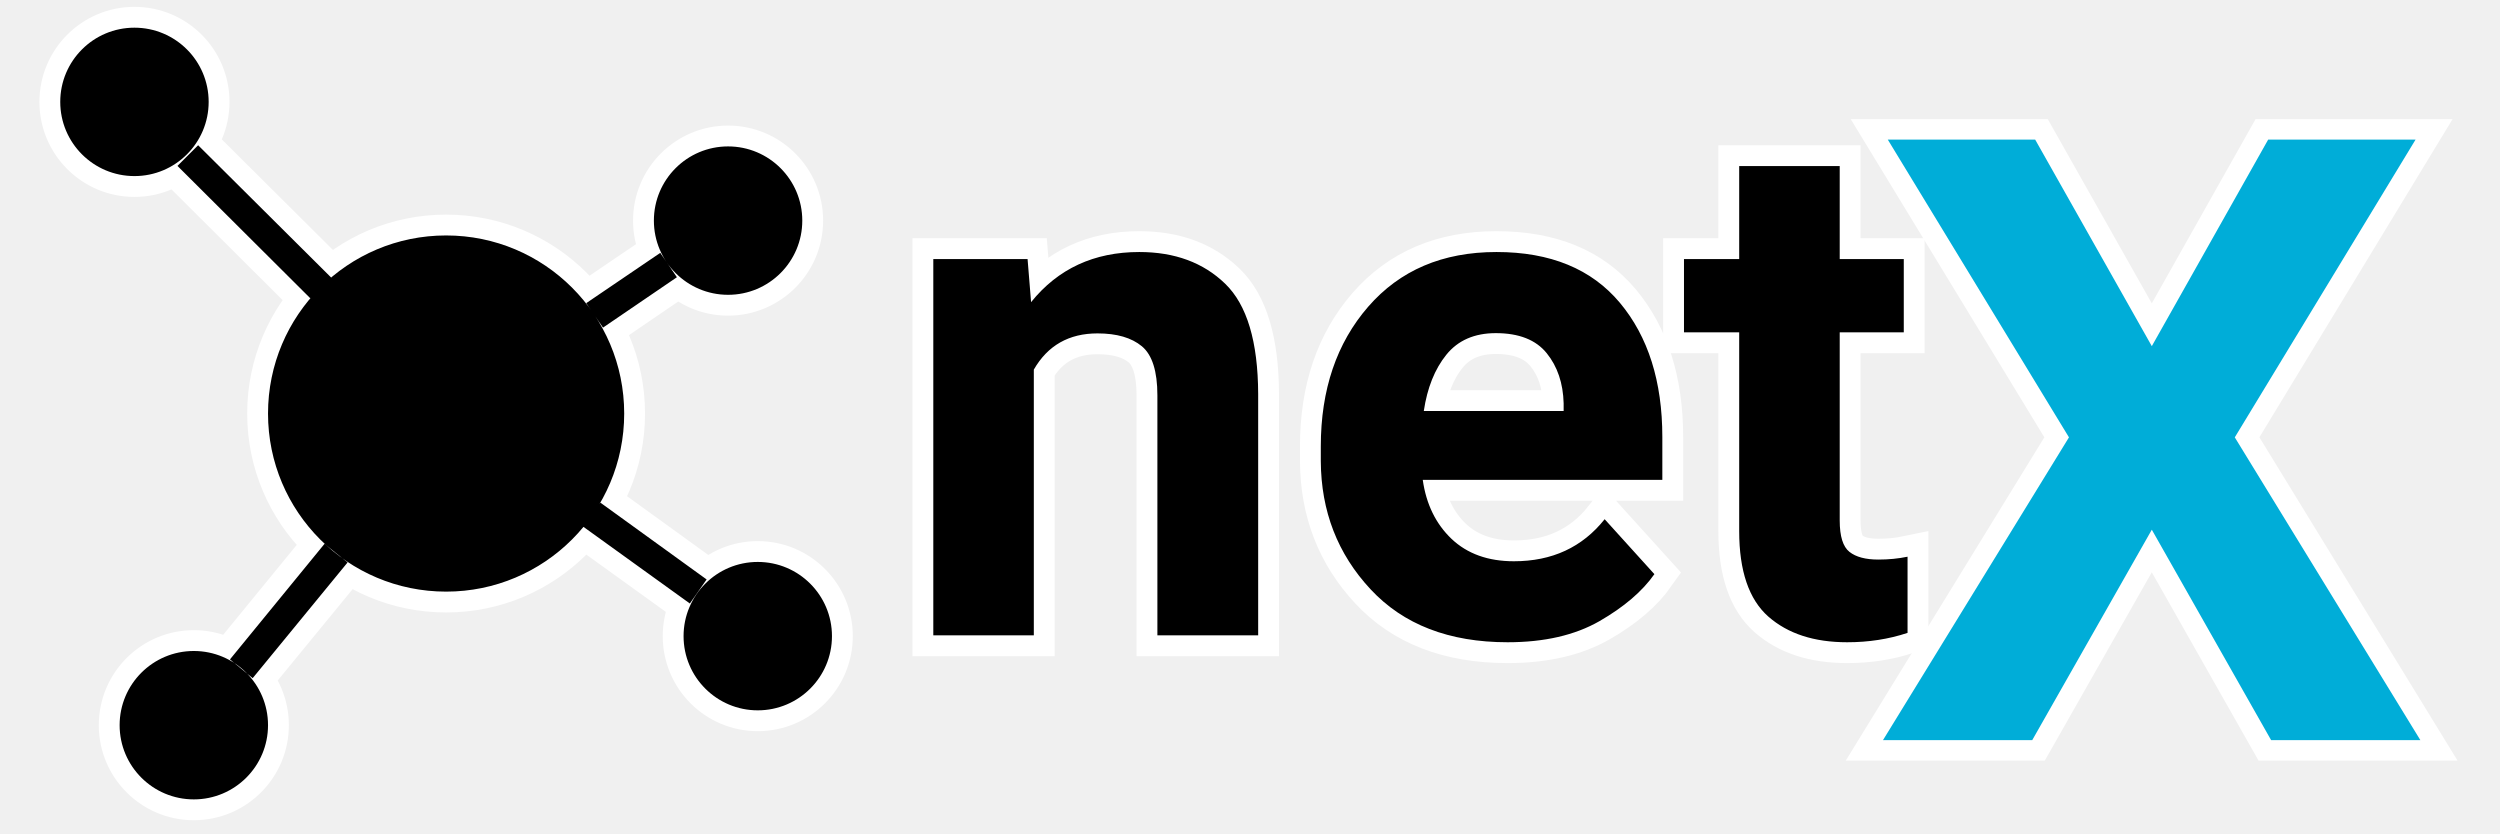
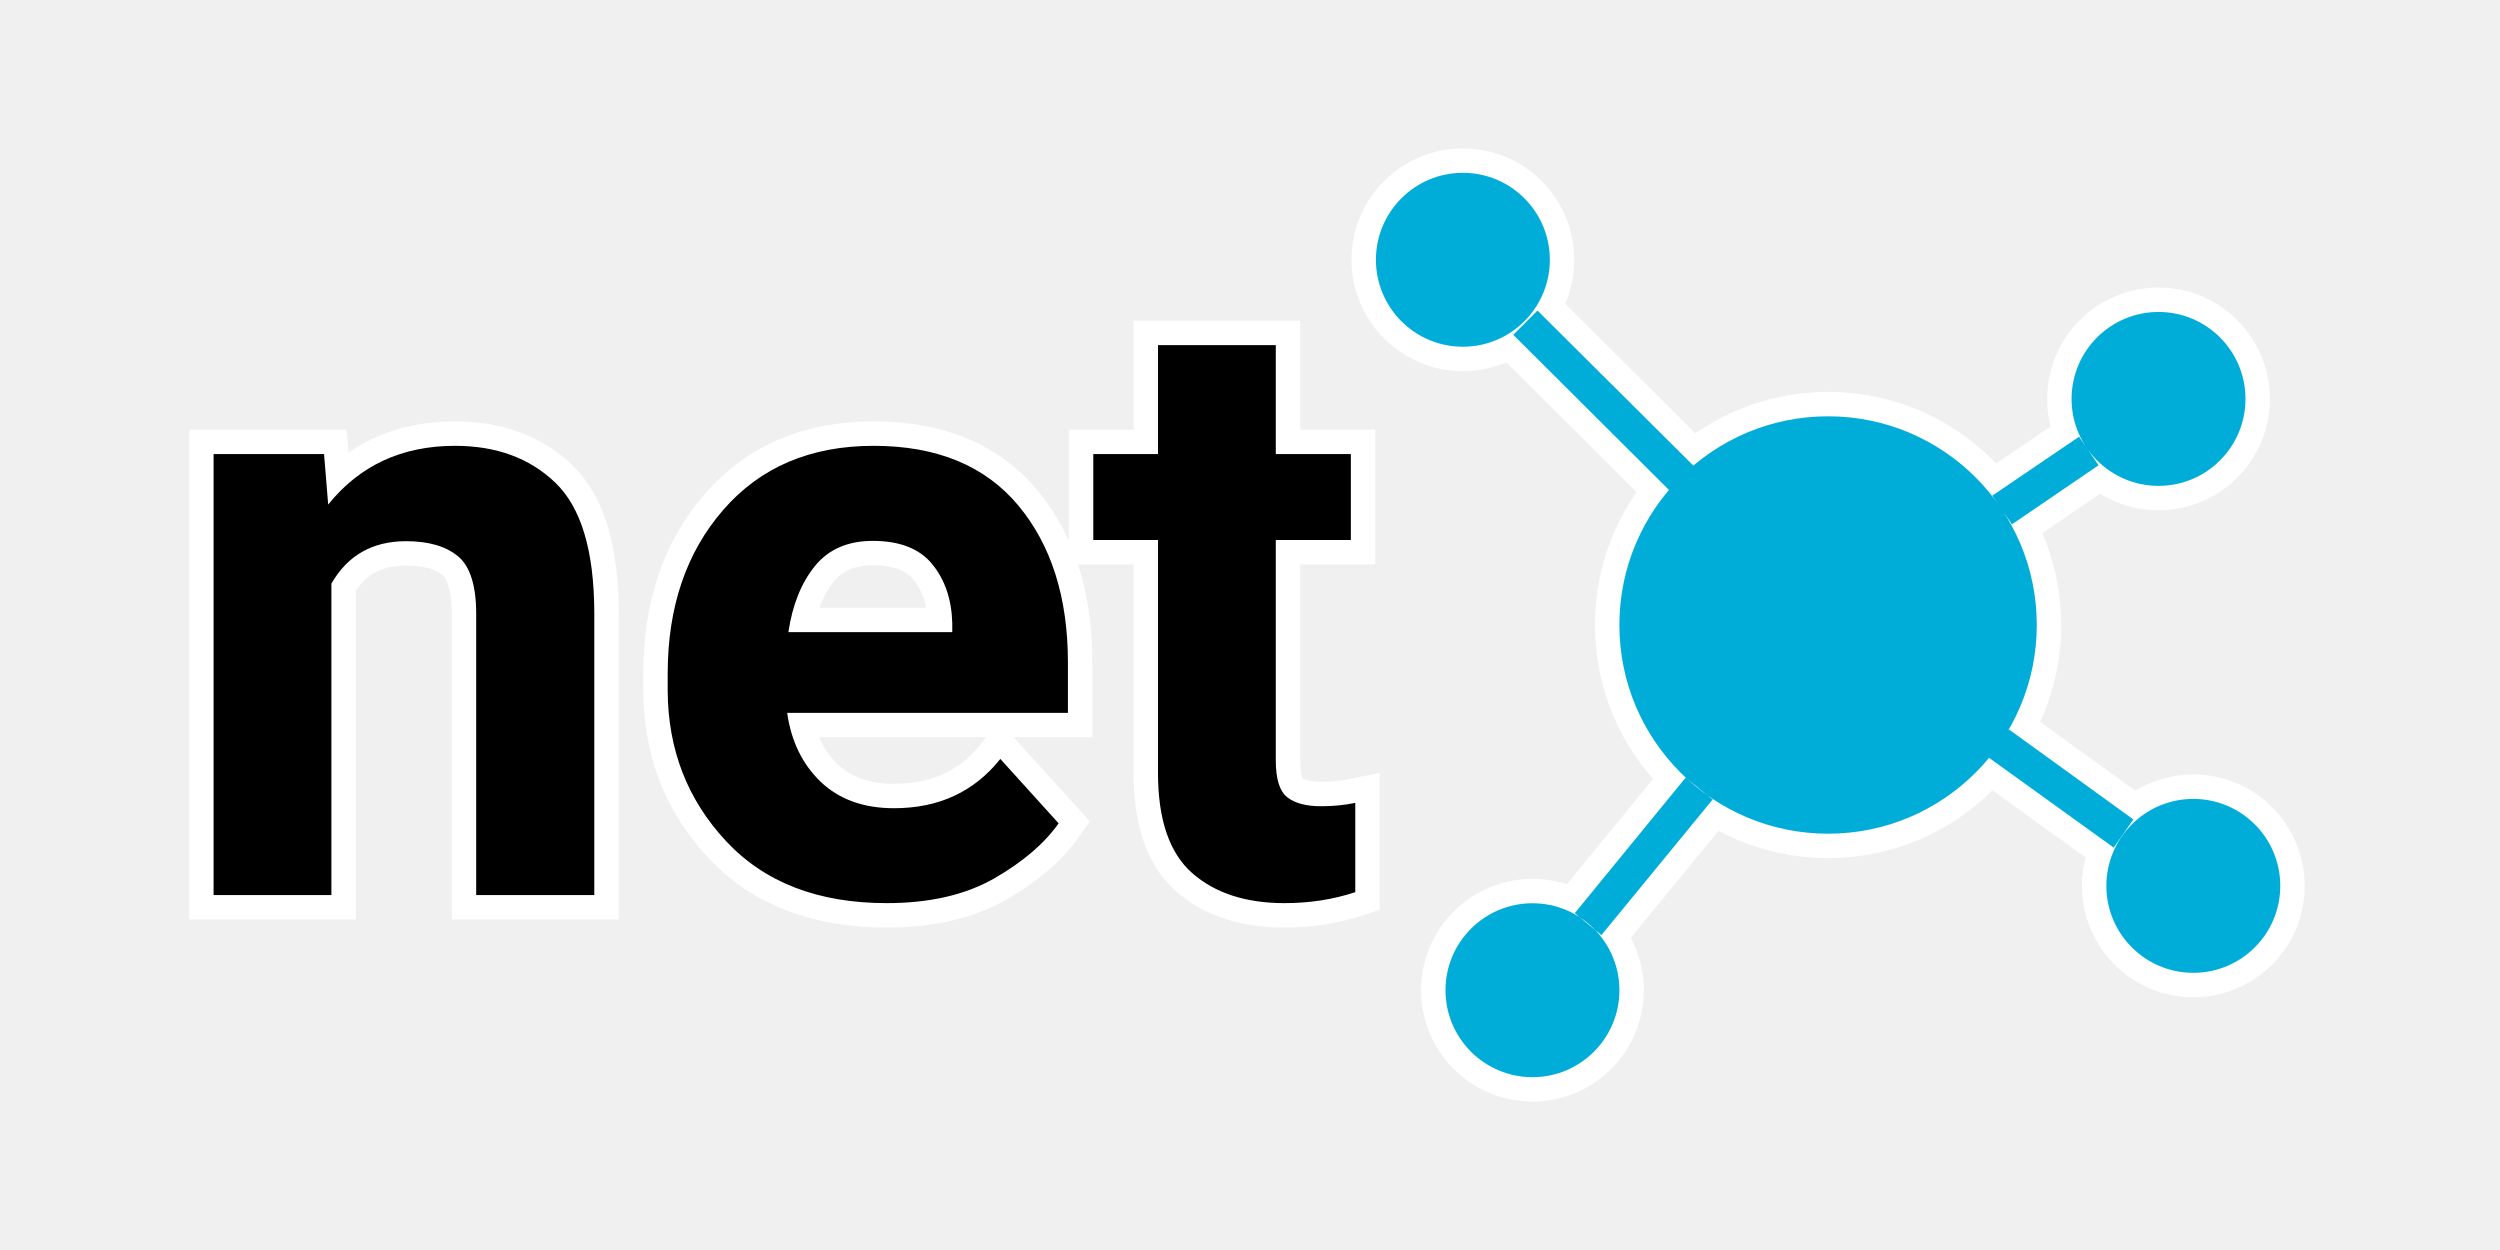
- <svg xmlns="http://www.w3.org/2000/svg" version="1.1" id="svg8" width="300" height="100">
+ <svg xmlns="http://www.w3.org/2000/svg" version="1.1" id="svg8" width="256" height="128">
  <defs id="defs8" />
-   <text x="107.575" y="76.242" fill="#0f172a" style="font-style:normal;font-variant:normal;font-weight:700;font-stretch:normal;font-size:85.482px;line-height:normal;font-family:Roboto;fill:#000000;fill-opacity:1;stroke:#ffffff;stroke-width:5;stroke-dasharray:none;stroke-opacity:1;paint-order:stroke fill markers" id="text8">net</text>
-   <text x="220.814" y="90.413" fill="#0f172a" style="font-style:normal;font-variant:normal;font-weight:700;font-stretch:normal;font-size:103.185px;line-height:normal;font-family:Roboto;fill:#00add8;fill-opacity:1;stroke:#ffffff;stroke-width:5;stroke-dasharray:none;stroke-opacity:1;paint-order:stroke fill markers" id="text8-6" transform="scale(1.01798,0.982338)">X</text>
-   <path id="path39" style="fill:#000000;fill-opacity:1;stroke:#ffffff;stroke-width:5;stroke-dasharray:none;stroke-opacity:1;paint-order:stroke fill markers" d="m 79.232,30.345 1.996,2.923 -8.867,6.045 -2.01,-2.937 z m 5.563,39.19 -2.016,2.883 -12.762,-9.194 2.036,-2.903 z m -57.199,9.594 2.723,2.252 11.391,-13.886 -2.766,-2.238 z m -6.301,-59.22 2.481,-2.481 15.967,15.881 -2.509,2.481 z M 99.836,76.337 a 8.904,8.904 0 0 1 -8.904,8.904 8.904,8.904 0 0 1 -8.904,-8.904 8.904,8.904 0 0 1 8.904,-8.904 8.904,8.904 0 0 1 8.904,8.904 z M 32.163,87.023 a 8.904,8.904 0 0 1 -8.904,8.904 8.904,8.904 0 0 1 -8.904,-8.904 8.904,8.904 0 0 1 8.904,-8.904 8.904,8.904 0 0 1 8.904,8.904 z M 25.039,12.226 A 8.904,8.904 0 0 1 16.135,21.13 8.904,8.904 0 0 1 7.23,12.226 8.904,8.904 0 0 1 16.135,3.322 8.904,8.904 0 0 1 25.039,12.226 Z m 71.235,14.247 a 8.904,8.904 0 0 1 -8.904,8.904 8.904,8.904 0 0 1 -8.904,-8.904 8.904,8.904 0 0 1 8.904,-8.904 8.904,8.904 0 0 1 8.904,8.904 z M 74.904,49.624 A 21.371,21.371 0 0 1 53.533,70.995 21.371,21.371 0 0 1 32.163,49.624 21.371,21.371 0 0 1 53.533,28.254 21.371,21.371 0 0 1 74.904,49.624 Z" />
+   <g id="g1">
+     <text x="17.45" y="91.652" fill="#0f172a" style="font-style:normal;font-variant:normal;font-weight:700;font-stretch:normal;font-size:85.482px;line-height:normal;font-family:Roboto;fill:#000000;fill-opacity:1;stroke:#ffffff;stroke-width:5;stroke-dasharray:none;stroke-opacity:1;paint-order:stroke fill markers" id="text8">net</text>
+     <path id="path39" style="fill:#00add8;fill-opacity:1;stroke:#ffffff;stroke-width:5;stroke-dasharray:none;stroke-opacity:1;paint-order:stroke fill markers" d="m 212.896,44.721 1.996,2.923 -8.867,6.045 -2.01,-2.937 z m 5.563,39.19 -2.016,2.883 -12.762,-9.194 2.036,-2.903 z m -57.199,9.594 2.723,2.252 11.391,-13.886 -2.766,-2.238 z m -6.301,-59.22 2.481,-2.481 15.967,15.881 -2.509,2.481 z M 233.5,90.713 a 8.904,8.904 0 0 1 -8.904,8.904 8.904,8.904 0 0 1 -8.904,-8.904 8.904,8.904 0 0 1 8.904,-8.904 8.904,8.904 0 0 1 8.904,8.904 z m -67.673,10.685 a 8.904,8.904 0 0 1 -8.904,8.904 8.904,8.904 0 0 1 -8.904,-8.904 8.904,8.904 0 0 1 8.904,-8.904 8.904,8.904 0 0 1 8.904,8.904 z m -7.124,-74.797 a 8.904,8.904 0 0 1 -8.904,8.904 8.904,8.904 0 0 1 -8.904,-8.904 8.904,8.904 0 0 1 8.904,-8.904 8.904,8.904 0 0 1 8.904,8.904 z M 229.938,40.849 a 8.904,8.904 0 0 1 -8.904,8.904 8.904,8.904 0 0 1 -8.904,-8.904 8.904,8.904 0 0 1 8.904,-8.904 8.904,8.904 0 0 1 8.904,8.904 z m -21.371,23.151 a 21.371,21.371 0 0 1 -21.371,21.371 21.371,21.371 0 0 1 -21.371,-21.371 21.371,21.371 0 0 1 21.371,-21.371 21.371,21.371 0 0 1 21.371,21.371 z" />
+   </g>
</svg>
